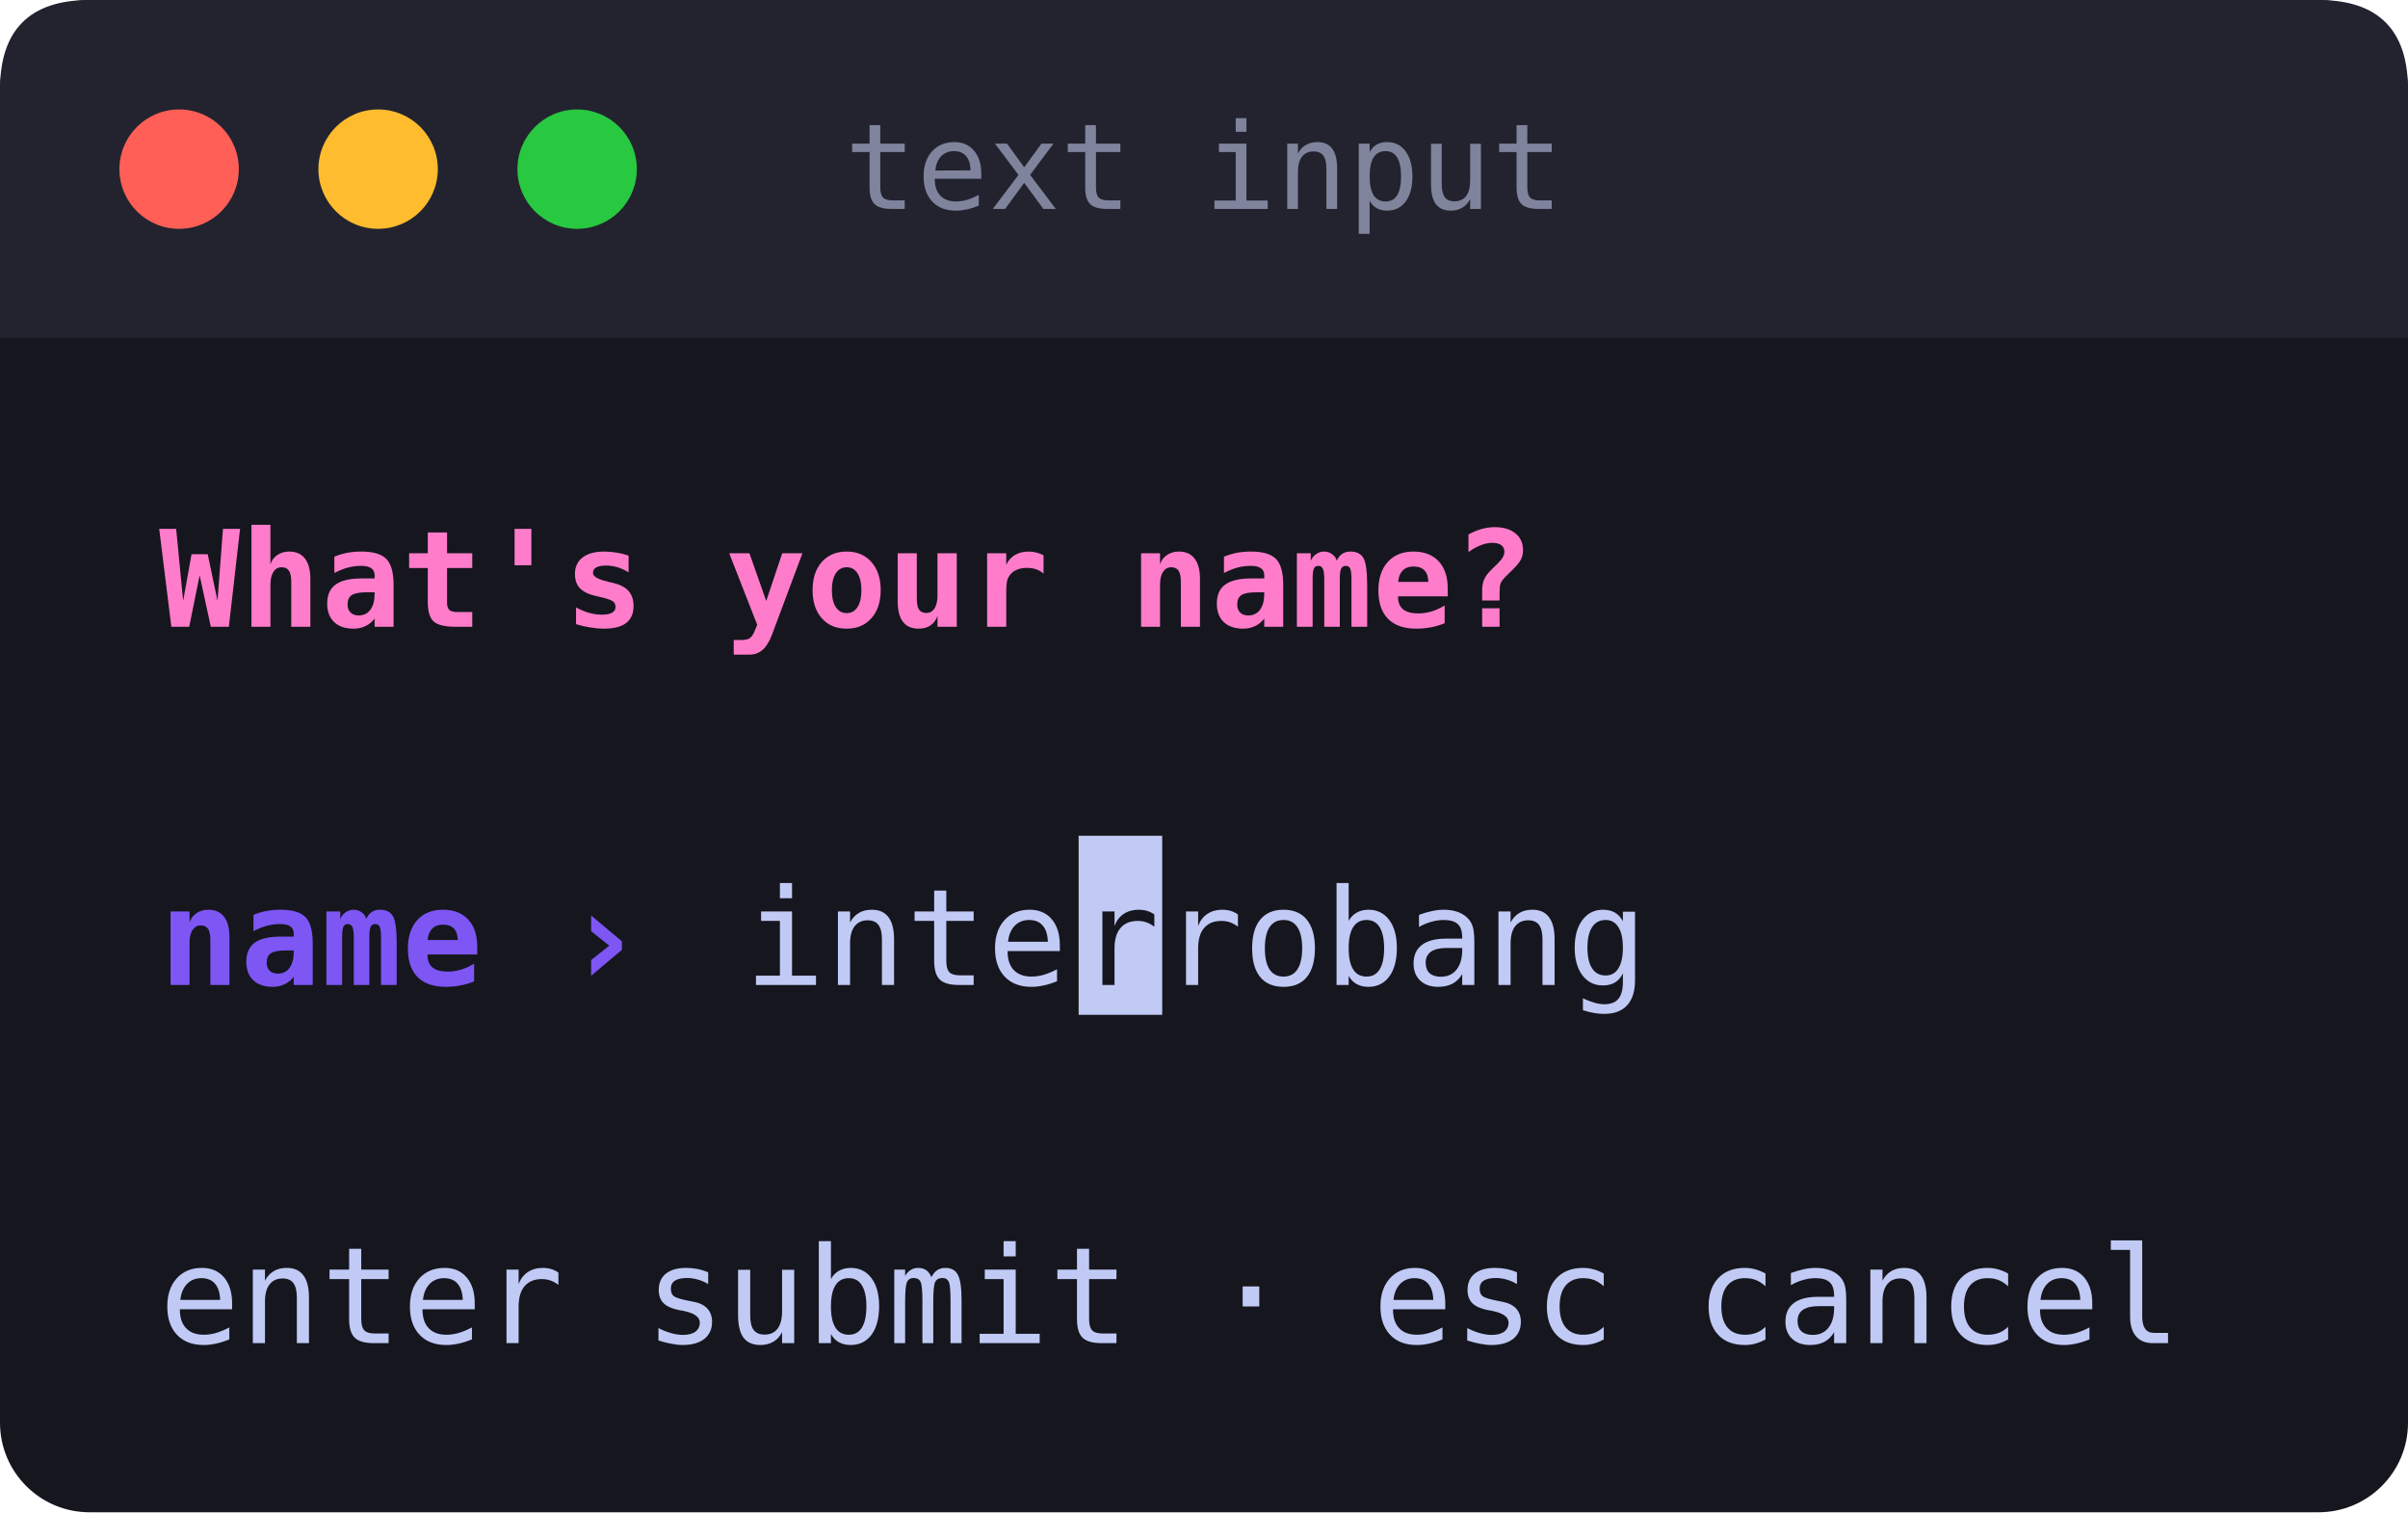
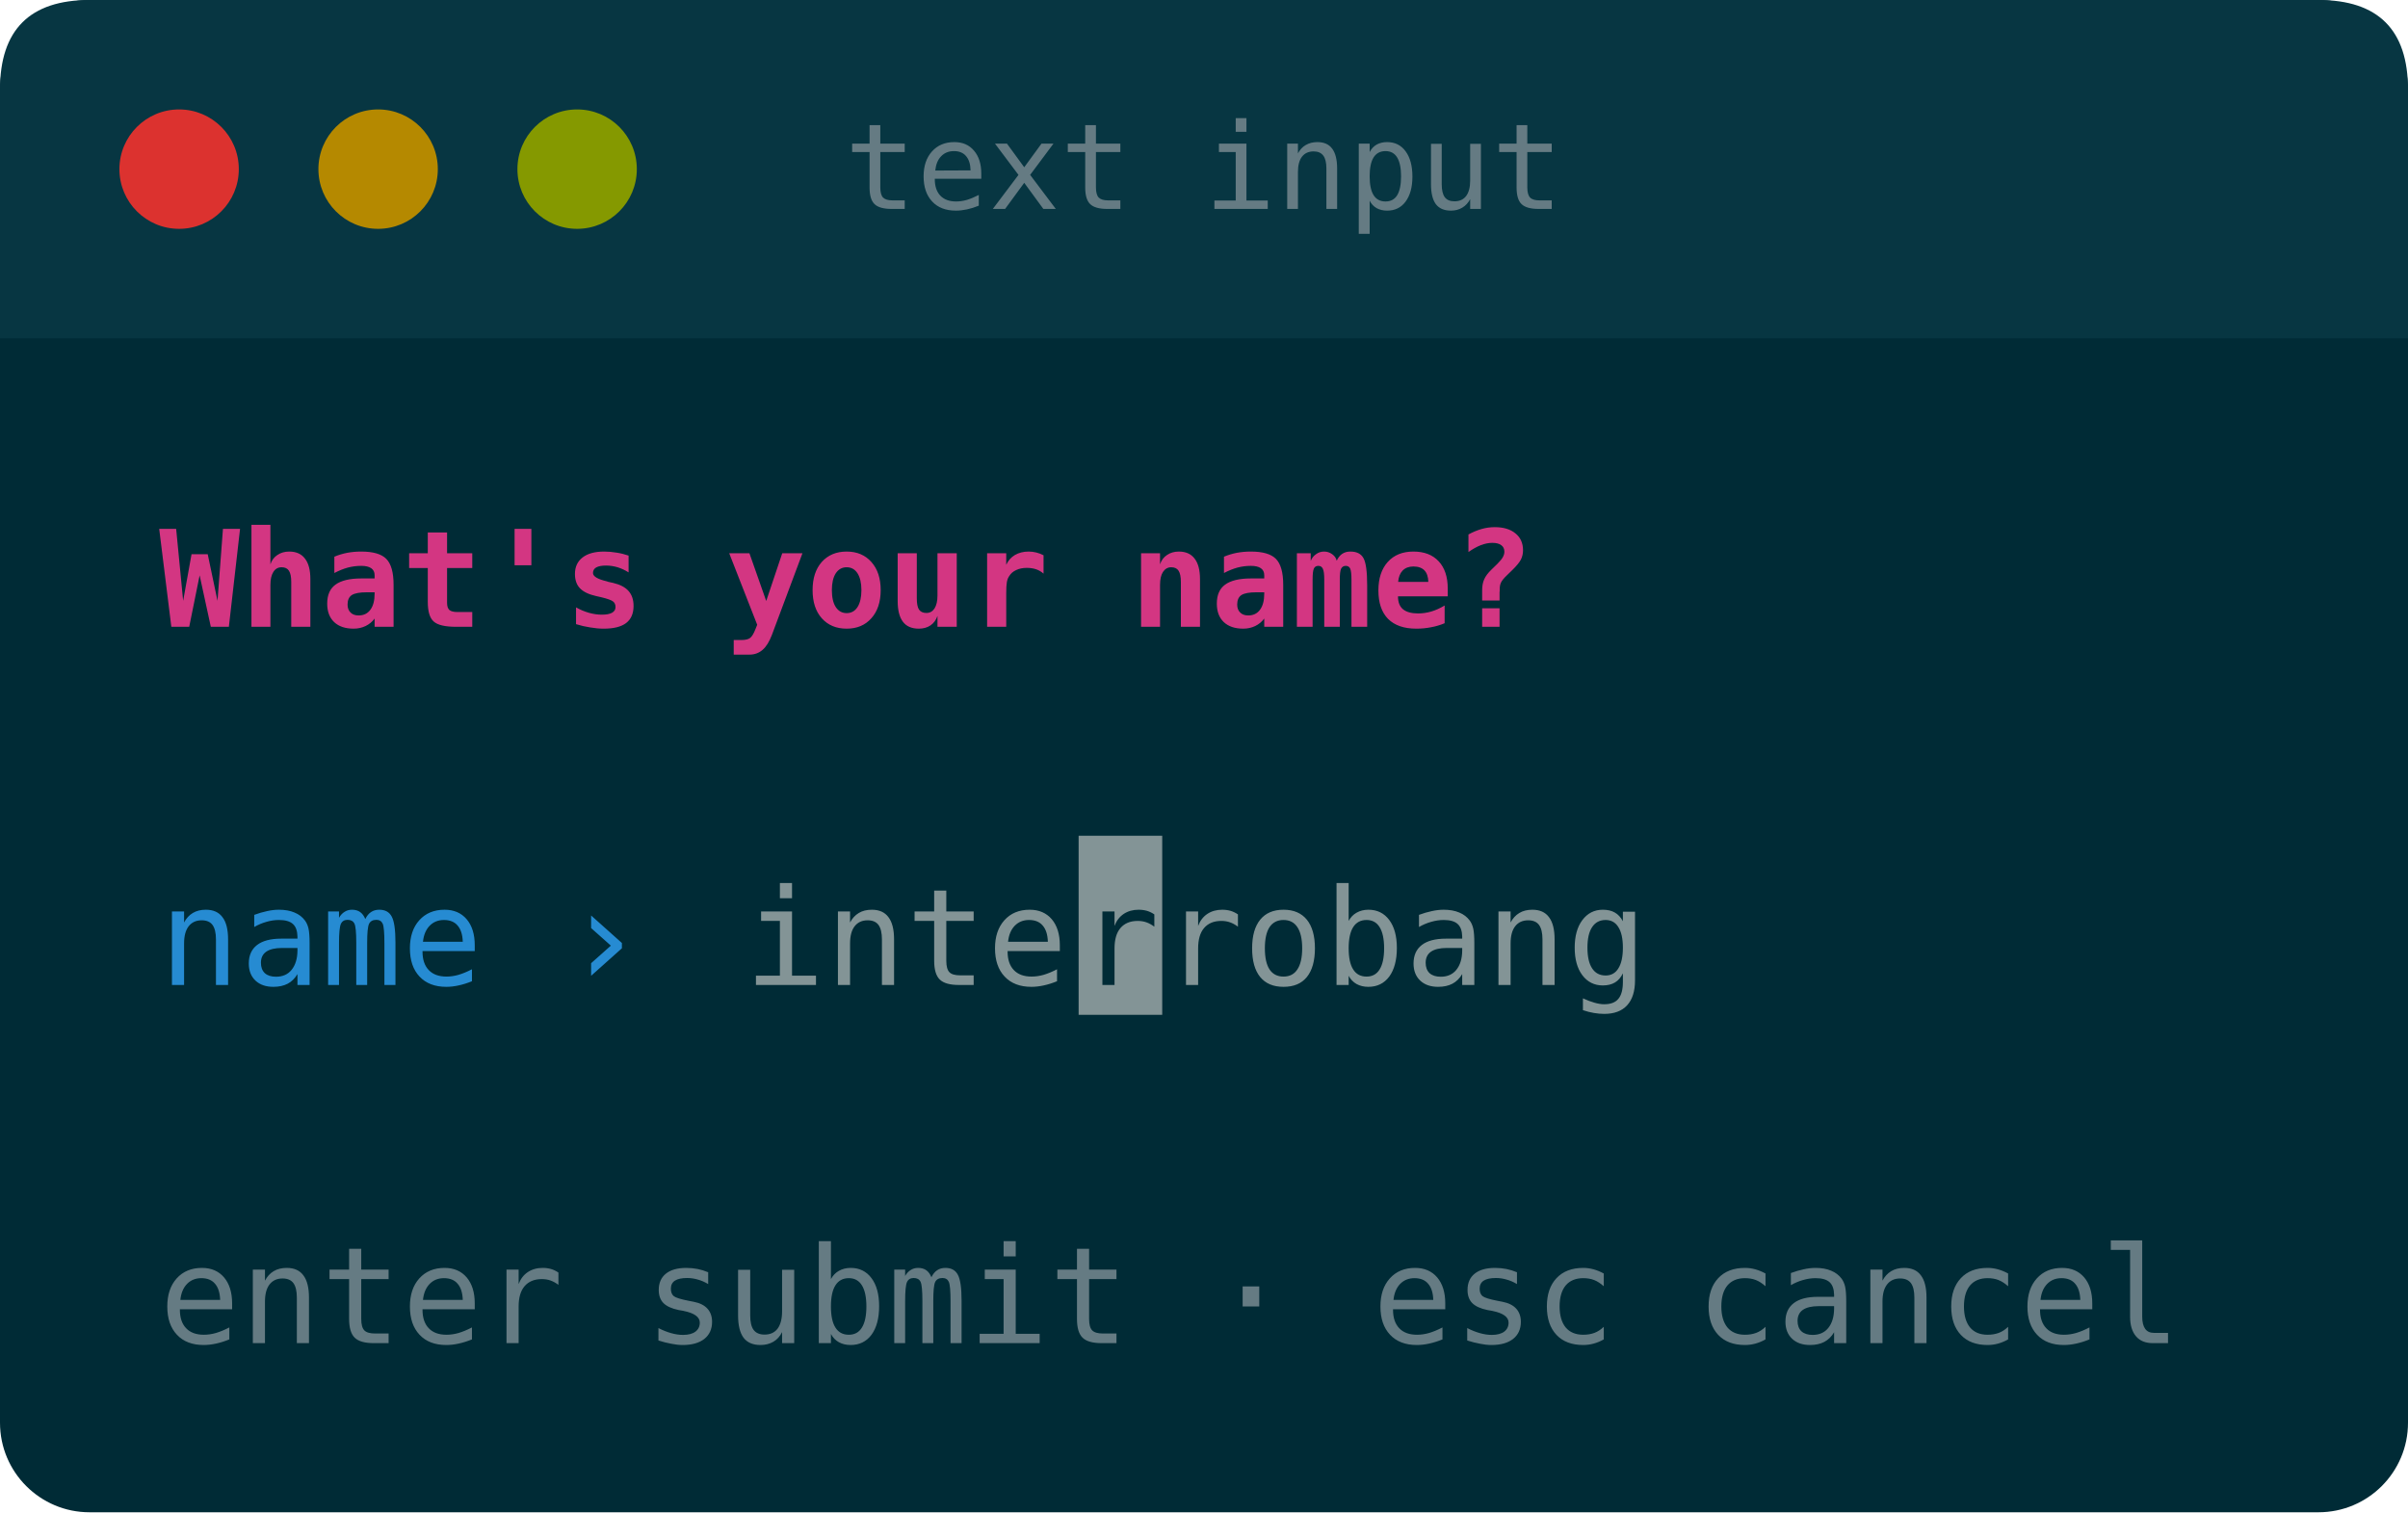
<svg xmlns="http://www.w3.org/2000/svg" width="242" height="152" viewBox="0 0 242 152" font-family="'SFMono-Regular', 'JetBrains Mono', 'Fira Code', 'Cascadia Code', Menlo, Consolas, 'DejaVu Sans Mono', monospace" font-size="13.5">
-   <rect x="0" y="0" width="242" height="152" rx="9.0" fill="#16161e" />
-   <path d="M0 9.0 Q0 0 9.0 0 H233.0 Q242 0 242 9.0 V34 H0 Z" fill="#22232f" />
-   <circle cx="18" cy="17" r="6" fill="#ff5f56" />
-   <circle cx="38" cy="17" r="6" fill="#febc2e" />
-   <circle cx="58" cy="17" r="6" fill="#28c840" />
-   <text x="121" y="21" text-anchor="middle" fill="#7f849c" font-size="12">text input</text>
+   <rect x="0" y="0" width="242" height="152" rx="9.0" fill="#002b36" />
+   <path d="M0 9.0 Q0 0 9.0 0 H233.0 Q242 0 242 9.0 V34 H0 Z" fill="#073642" />
+   <circle cx="18" cy="17" r="6" fill="#dc322f" />
+   <circle cx="38" cy="17" r="6" fill="#b58900" />
+   <circle cx="58" cy="17" r="6" fill="#859900" />
+   <text x="121" y="21" text-anchor="middle" fill="#657b83" font-size="12">text input</text>
  <text y="63.0" xml:space="preserve">
-     <tspan x="16.0" textLength="142.8" fill="#ff7ccb" font-weight="bold">What's your name?</tspan>
+     <tspan x="16.0" textLength="142.8" fill="#d33682" font-weight="bold">What's your name?</tspan>
  </text>
-   <rect x="108.4" y="84.0" width="8.4" height="18.0" fill="#c0caf5" />
+   <rect x="108.4" y="84.0" width="8.4" height="18.0" fill="#839496" />
  <text y="99.0" xml:space="preserve">
-     <tspan x="16.0" textLength="58.8" fill="#7d56f4" font-weight="bold">name › </tspan>
-     <tspan x="74.8" textLength="33.6" fill="#c0caf5">inte</tspan>
-     <tspan x="108.4" textLength="8.4" fill="#16161e">r</tspan>
-     <tspan x="116.8" textLength="50.4" fill="#c0caf5">robang</tspan>
+     <tspan x="16.0" textLength="58.8" fill="#268bd2">name › </tspan>
+     <tspan x="74.8" textLength="33.6" fill="#839496">inte</tspan>
+     <tspan x="108.4" textLength="8.4" fill="#002b36">r</tspan>
+     <tspan x="116.8" textLength="50.4" fill="#839496">robang</tspan>
  </text>
  <text y="135.0" xml:space="preserve">
-     <tspan x="16.0" textLength="210.0" fill="#c0caf5" opacity="0.55">enter submit · esc cancel</tspan>
+     <tspan x="16.0" textLength="210.0" fill="#657b83">enter submit · esc cancel</tspan>
  </text>
</svg>
